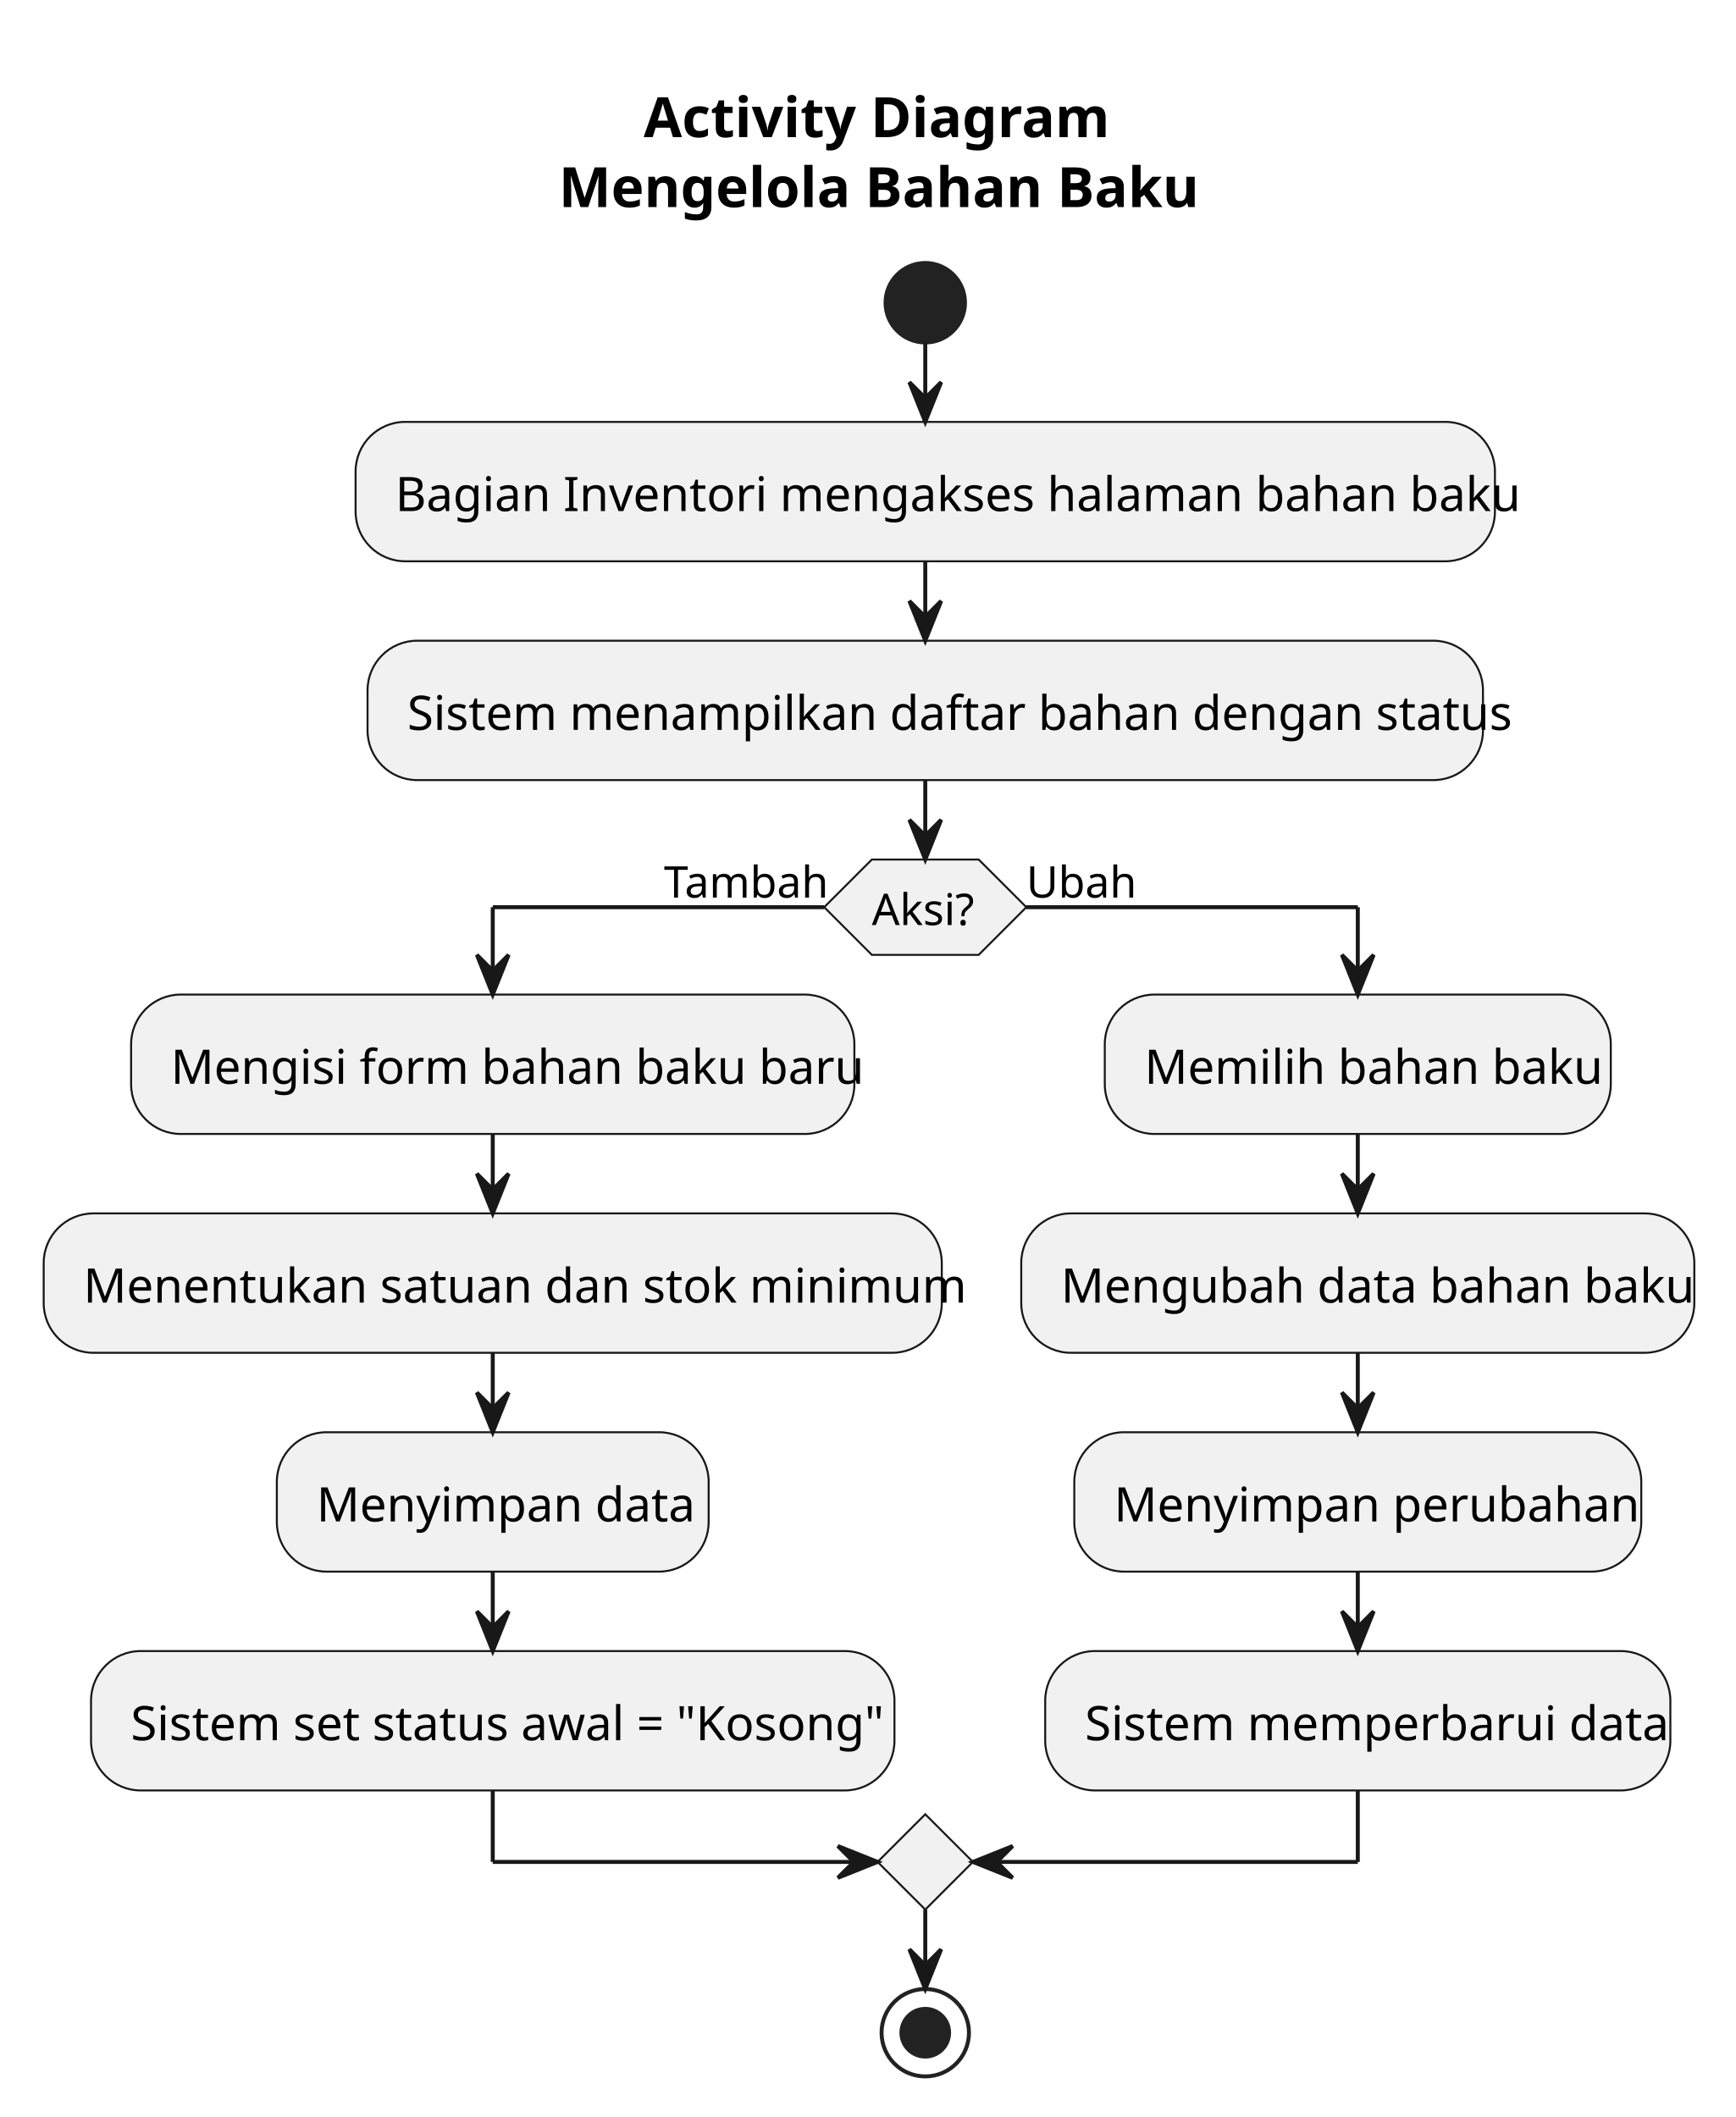
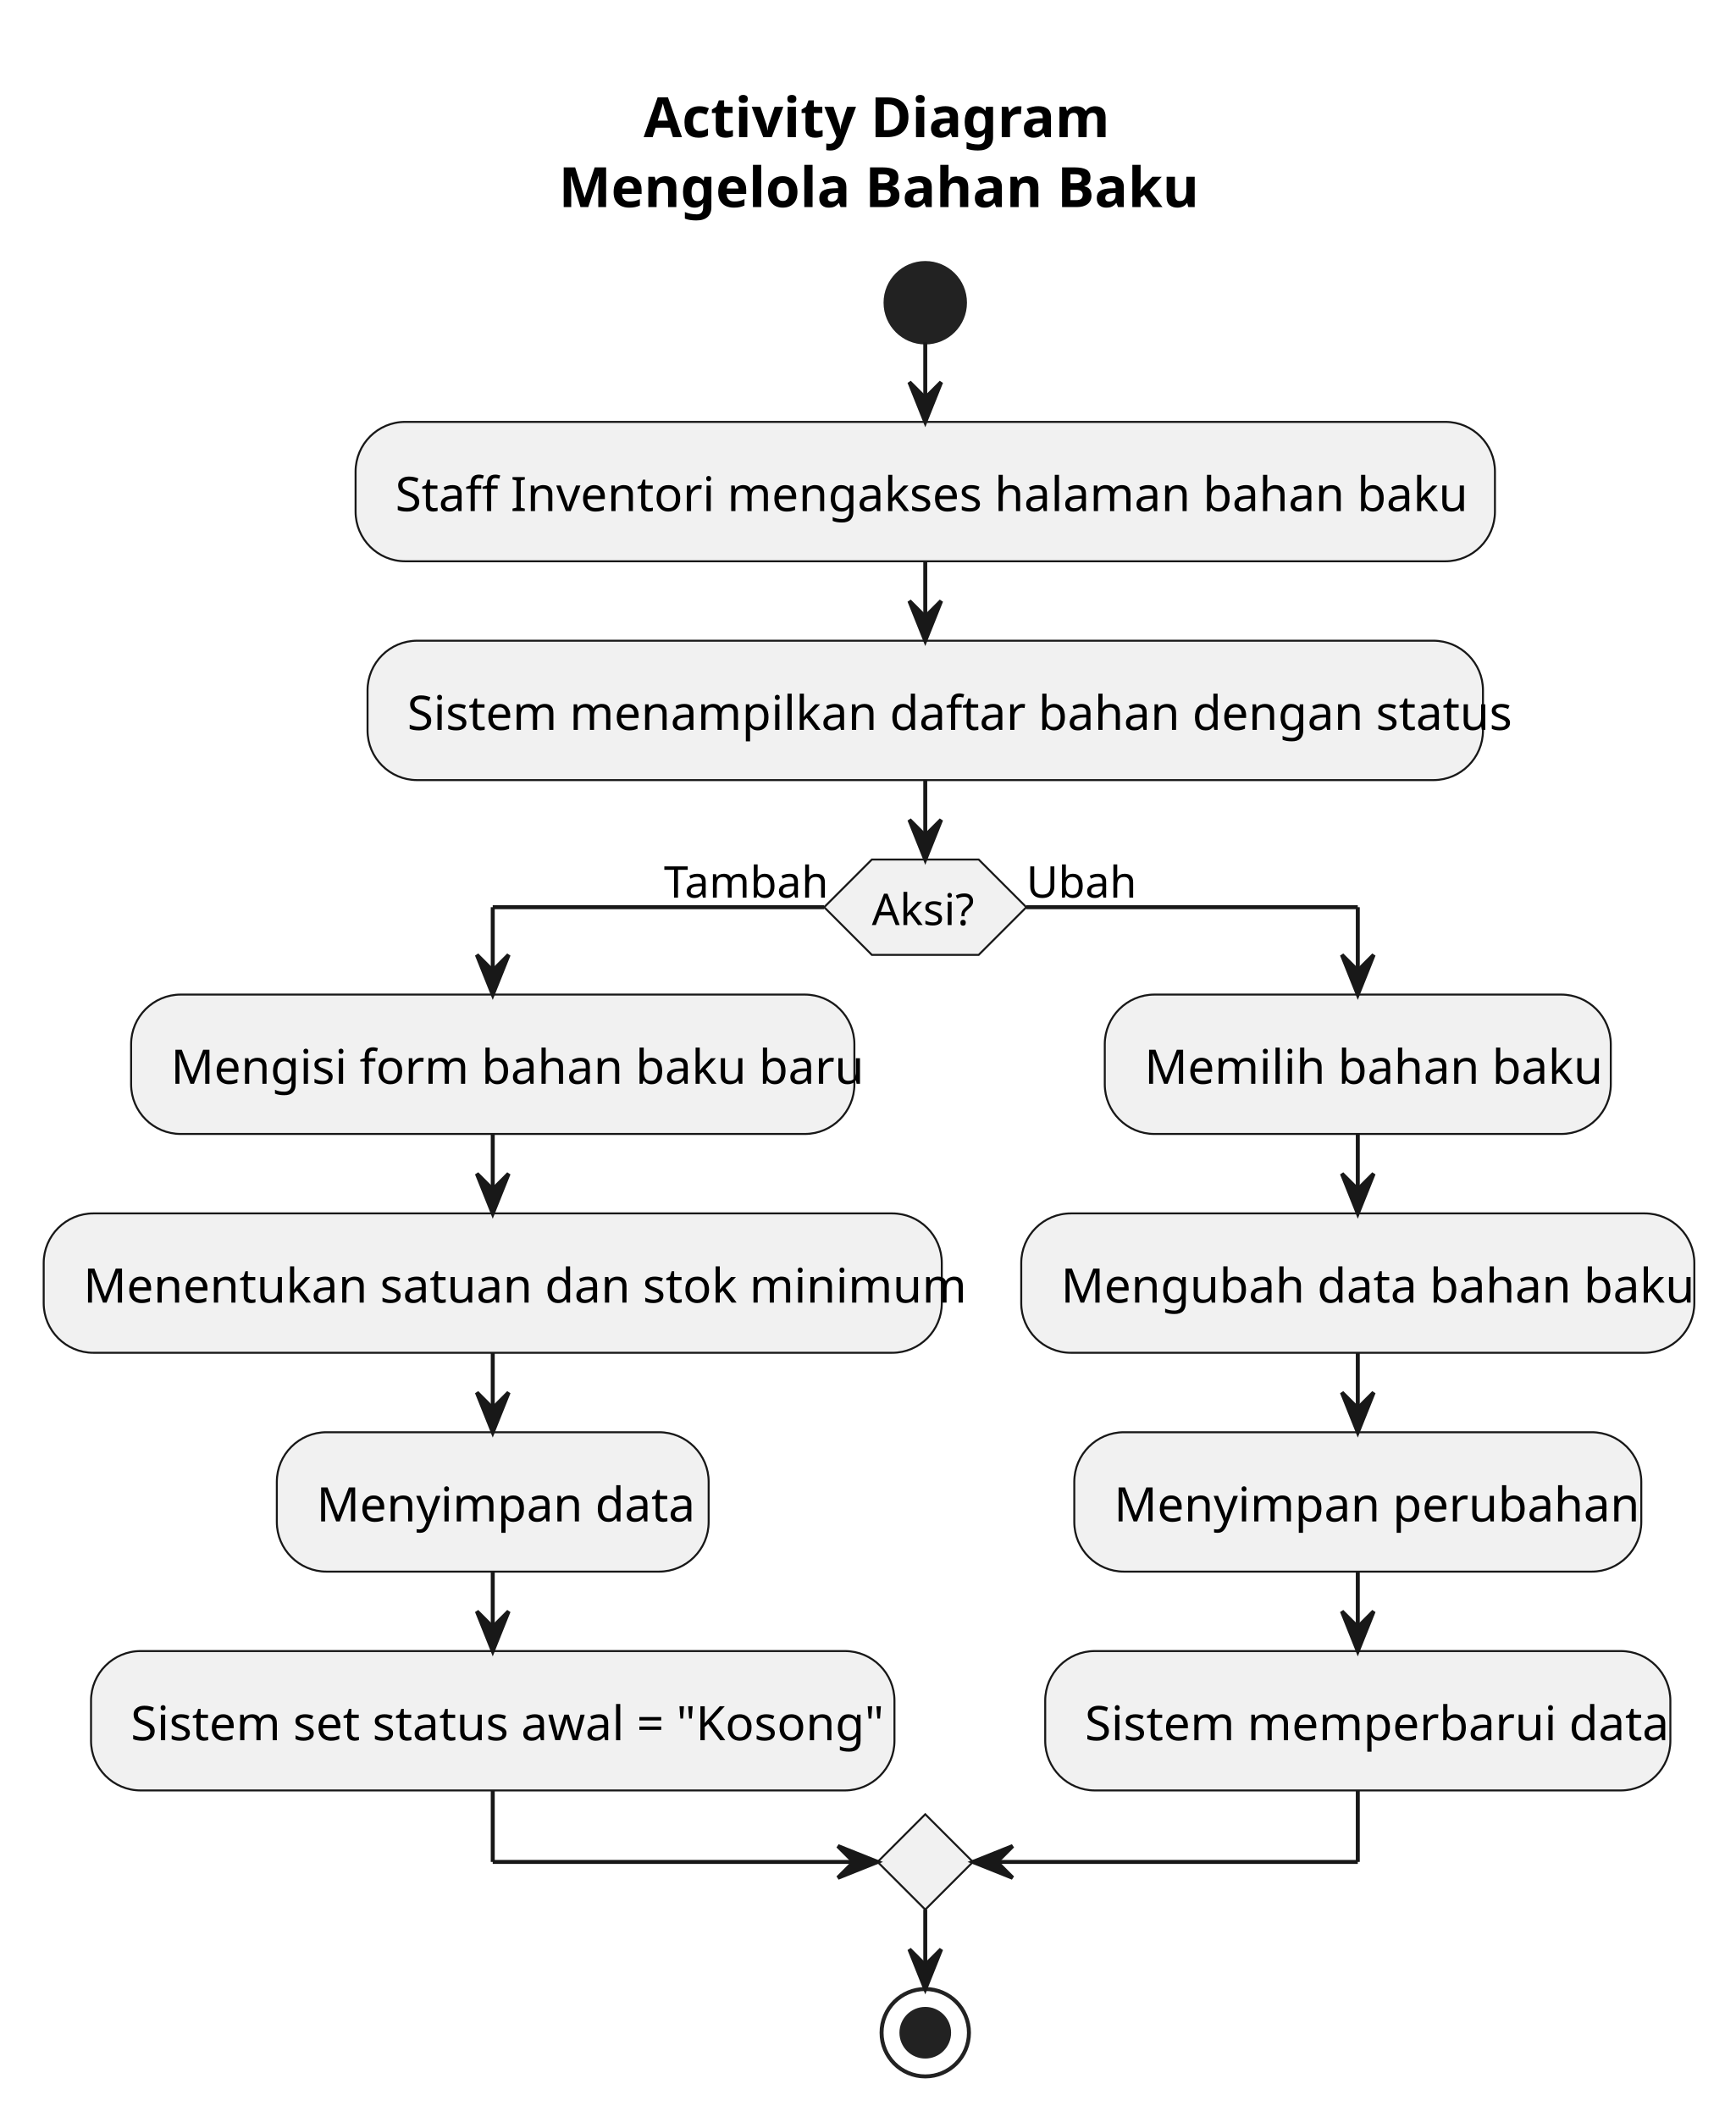
<svg xmlns="http://www.w3.org/2000/svg" contentStyleType="text/css" height="533px" preserveAspectRatio="none" style="width:437px;height:533px;background:#FFFFFF;" version="1.1" viewBox="0 0 437 533" width="437px" zoomAndPan="magnify">
  <defs />
  <g>
    <text fill="#000000" font-family="sans-serif" font-size="14" font-weight="bold" lengthAdjust="spacing" textLength="110.482" x="162.044" y="34.533">Activity Diagram</text>
    <text fill="#000000" font-family="sans-serif" font-size="14" font-weight="bold" lengthAdjust="spacing" textLength="153.255" x="140.658" y="52.143">Mengelola Bahan Baku</text>
    <ellipse cx="232.947" cy="76.219" fill="#222222" rx="10" ry="10" style="stroke:#222222;stroke-width:1.0;" />
    <rect fill="#F1F1F1" height="35.094" rx="12.5" ry="12.5" style="stroke:#181818;stroke-width:0.5;" width="286.848" x="89.523" y="106.219" />
-     <text fill="#000000" font-family="sans-serif" font-size="12" lengthAdjust="spacing" textLength="266.848" x="99.523" y="128.676">Bagian Inventori mengakses halaman bahan baku</text>
+     <text fill="#000000" font-family="sans-serif" font-size="12" lengthAdjust="spacing" textLength="266.848" x="99.523" y="128.676">Staff Inventori mengakses halaman bahan baku</text>
    <rect fill="#F1F1F1" height="35.094" rx="12.5" ry="12.5" style="stroke:#181818;stroke-width:0.5;" width="280.824" x="92.535" y="161.312" />
    <text fill="#000000" font-family="sans-serif" font-size="12" lengthAdjust="spacing" textLength="260.824" x="102.535" y="183.769">Sistem menampilkan daftar bahan dengan status</text>
    <polygon fill="#F1F1F1" points="219.498,216.406,246.397,216.406,258.397,228.406,246.397,240.406,219.498,240.406,207.498,228.406,219.498,216.406" style="stroke:#181818;stroke-width:0.5;" />
    <text fill="#000000" font-family="sans-serif" font-size="11" lengthAdjust="spacing" textLength="26.898" x="219.498" y="232.907">Aksi?</text>
    <text fill="#000000" font-family="sans-serif" font-size="11" lengthAdjust="spacing" textLength="40.353" x="167.145" y="225.989">Tambah</text>
    <text fill="#000000" font-family="sans-serif" font-size="11" lengthAdjust="spacing" textLength="26.297" x="258.397" y="225.989">Ubah</text>
    <rect fill="#F1F1F1" height="35.094" rx="12.5" ry="12.5" style="stroke:#181818;stroke-width:0.5;" width="182.094" x="33.008" y="250.406" />
    <text fill="#000000" font-family="sans-serif" font-size="12" lengthAdjust="spacing" textLength="162.094" x="43.008" y="272.863">Mengisi form bahan baku baru</text>
    <rect fill="#F1F1F1" height="35.094" rx="12.5" ry="12.5" style="stroke:#181818;stroke-width:0.5;" width="226.109" x="11" y="305.5" />
    <text fill="#000000" font-family="sans-serif" font-size="12" lengthAdjust="spacing" textLength="206.109" x="21" y="327.957">Menentukan satuan dan stok minimum</text>
    <rect fill="#F1F1F1" height="35.094" rx="12.5" ry="12.5" style="stroke:#181818;stroke-width:0.5;" width="108.717" x="69.696" y="360.594" />
    <text fill="#000000" font-family="sans-serif" font-size="12" lengthAdjust="spacing" textLength="88.717" x="79.696" y="383.051">Menyimpan data</text>
    <rect fill="#F1F1F1" height="35.094" rx="12.5" ry="12.5" style="stroke:#181818;stroke-width:0.5;" width="202.273" x="22.918" y="415.688" />
    <text fill="#000000" font-family="sans-serif" font-size="12" lengthAdjust="spacing" textLength="182.273" x="32.918" y="438.144">Sistem set status awal = "Kosong"</text>
    <rect fill="#F1F1F1" height="35.094" rx="12.5" ry="12.5" style="stroke:#181818;stroke-width:0.5;" width="127.397" x="278.142" y="250.406" />
    <text fill="#000000" font-family="sans-serif" font-size="12" lengthAdjust="spacing" textLength="107.397" x="288.142" y="272.863">Memilih bahan baku</text>
    <rect fill="#F1F1F1" height="35.094" rx="12.5" ry="12.5" style="stroke:#181818;stroke-width:0.5;" width="169.461" x="257.109" y="305.5" />
    <text fill="#000000" font-family="sans-serif" font-size="12" lengthAdjust="spacing" textLength="149.461" x="267.109" y="327.957">Mengubah data bahan baku</text>
    <rect fill="#F1F1F1" height="35.094" rx="12.5" ry="12.5" style="stroke:#181818;stroke-width:0.5;" width="142.748" x="270.466" y="360.594" />
    <text fill="#000000" font-family="sans-serif" font-size="12" lengthAdjust="spacing" textLength="122.748" x="280.466" y="383.051">Menyimpan perubahan</text>
    <rect fill="#F1F1F1" height="35.094" rx="12.5" ry="12.5" style="stroke:#181818;stroke-width:0.5;" width="157.391" x="263.144" y="415.688" />
    <text fill="#000000" font-family="sans-serif" font-size="12" lengthAdjust="spacing" textLength="137.391" x="273.144" y="438.144">Sistem memperbarui data</text>
    <polygon fill="#F1F1F1" points="232.947,456.781,244.947,468.781,232.947,480.781,220.947,468.781,232.947,456.781" style="stroke:#181818;stroke-width:0.5;" />
    <ellipse cx="232.947" cy="511.781" fill="none" rx="11" ry="11" style="stroke:#222222;stroke-width:1.0;" />
    <ellipse cx="232.947" cy="511.781" fill="#222222" rx="6" ry="6" style="stroke:#222222;stroke-width:1.0;" />
    <line style="stroke:#181818;stroke-width:1.0;" x1="232.947" x2="232.947" y1="86.219" y2="106.219" />
    <polygon fill="#181818" points="228.947,96.219,232.947,106.219,236.947,96.219,232.947,100.219" style="stroke:#181818;stroke-width:1.0;" />
    <line style="stroke:#181818;stroke-width:1.0;" x1="232.947" x2="232.947" y1="141.312" y2="161.312" />
    <polygon fill="#181818" points="228.947,151.312,232.947,161.312,236.947,151.312,232.947,155.312" style="stroke:#181818;stroke-width:1.0;" />
    <line style="stroke:#181818;stroke-width:1.0;" x1="124.055" x2="124.055" y1="285.5" y2="305.5" />
    <polygon fill="#181818" points="120.055,295.5,124.055,305.5,128.055,295.5,124.055,299.5" style="stroke:#181818;stroke-width:1.0;" />
    <line style="stroke:#181818;stroke-width:1.0;" x1="124.055" x2="124.055" y1="340.594" y2="360.594" />
    <polygon fill="#181818" points="120.055,350.594,124.055,360.594,128.055,350.594,124.055,354.594" style="stroke:#181818;stroke-width:1.0;" />
    <line style="stroke:#181818;stroke-width:1.0;" x1="124.055" x2="124.055" y1="395.688" y2="415.688" />
    <polygon fill="#181818" points="120.055,405.688,124.055,415.688,128.055,405.688,124.055,409.688" style="stroke:#181818;stroke-width:1.0;" />
    <line style="stroke:#181818;stroke-width:1.0;" x1="341.84" x2="341.84" y1="285.5" y2="305.5" />
    <polygon fill="#181818" points="337.84,295.5,341.84,305.5,345.84,295.5,341.84,299.5" style="stroke:#181818;stroke-width:1.0;" />
    <line style="stroke:#181818;stroke-width:1.0;" x1="341.84" x2="341.84" y1="340.594" y2="360.594" />
    <polygon fill="#181818" points="337.84,350.594,341.84,360.594,345.84,350.594,341.84,354.594" style="stroke:#181818;stroke-width:1.0;" />
    <line style="stroke:#181818;stroke-width:1.0;" x1="341.84" x2="341.84" y1="395.688" y2="415.688" />
    <polygon fill="#181818" points="337.84,405.688,341.84,415.688,345.84,405.688,341.84,409.688" style="stroke:#181818;stroke-width:1.0;" />
    <line style="stroke:#181818;stroke-width:1.0;" x1="207.498" x2="124.055" y1="228.406" y2="228.406" />
    <line style="stroke:#181818;stroke-width:1.0;" x1="124.055" x2="124.055" y1="228.406" y2="250.406" />
    <polygon fill="#181818" points="120.055,240.406,124.055,250.406,128.055,240.406,124.055,244.406" style="stroke:#181818;stroke-width:1.0;" />
    <line style="stroke:#181818;stroke-width:1.0;" x1="258.397" x2="341.84" y1="228.406" y2="228.406" />
    <line style="stroke:#181818;stroke-width:1.0;" x1="341.84" x2="341.84" y1="228.406" y2="250.406" />
    <polygon fill="#181818" points="337.84,240.406,341.84,250.406,345.84,240.406,341.84,244.406" style="stroke:#181818;stroke-width:1.0;" />
    <line style="stroke:#181818;stroke-width:1.0;" x1="124.055" x2="124.055" y1="450.781" y2="468.781" />
    <line style="stroke:#181818;stroke-width:1.0;" x1="124.055" x2="220.947" y1="468.781" y2="468.781" />
    <polygon fill="#181818" points="210.947,464.781,220.947,468.781,210.947,472.781,214.947,468.781" style="stroke:#181818;stroke-width:1.0;" />
    <line style="stroke:#181818;stroke-width:1.0;" x1="341.84" x2="341.84" y1="450.781" y2="468.781" />
    <line style="stroke:#181818;stroke-width:1.0;" x1="341.84" x2="244.947" y1="468.781" y2="468.781" />
    <polygon fill="#181818" points="254.947,464.781,244.947,468.781,254.947,472.781,250.947,468.781" style="stroke:#181818;stroke-width:1.0;" />
    <line style="stroke:#181818;stroke-width:1.0;" x1="232.947" x2="232.947" y1="196.406" y2="216.406" />
    <polygon fill="#181818" points="228.947,206.406,232.947,216.406,236.947,206.406,232.947,210.406" style="stroke:#181818;stroke-width:1.0;" />
    <line style="stroke:#181818;stroke-width:1.0;" x1="232.947" x2="232.947" y1="480.781" y2="500.781" />
    <polygon fill="#181818" points="228.947,490.781,232.947,500.781,236.947,490.781,232.947,494.781" style="stroke:#181818;stroke-width:1.0;" />
  </g>
</svg>
